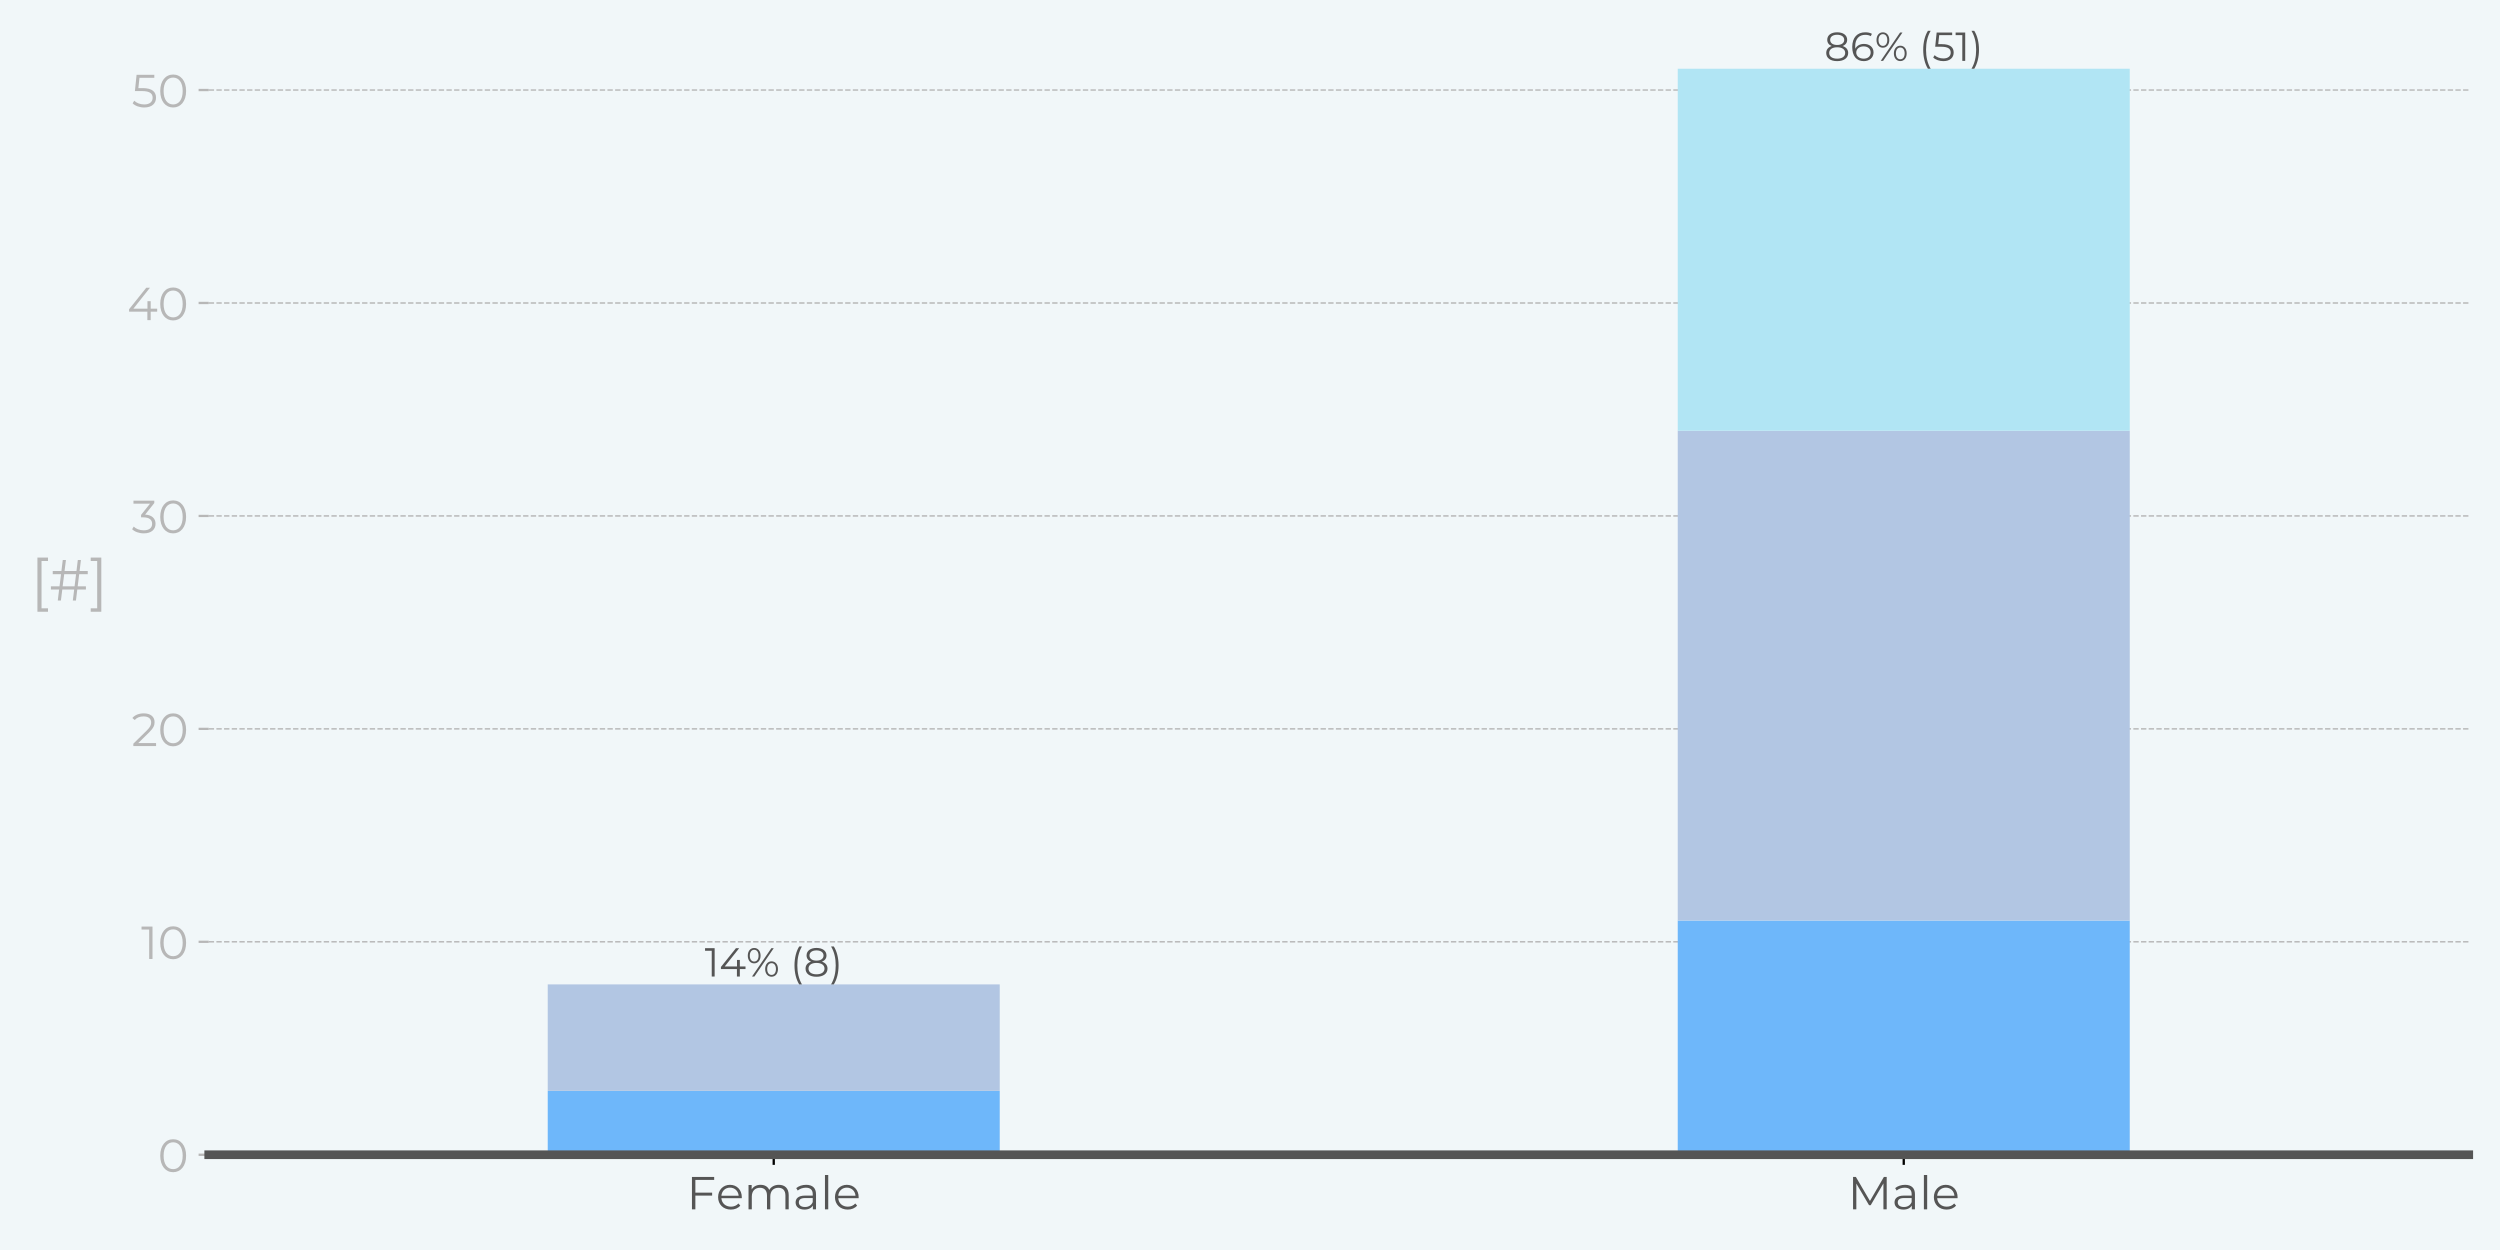
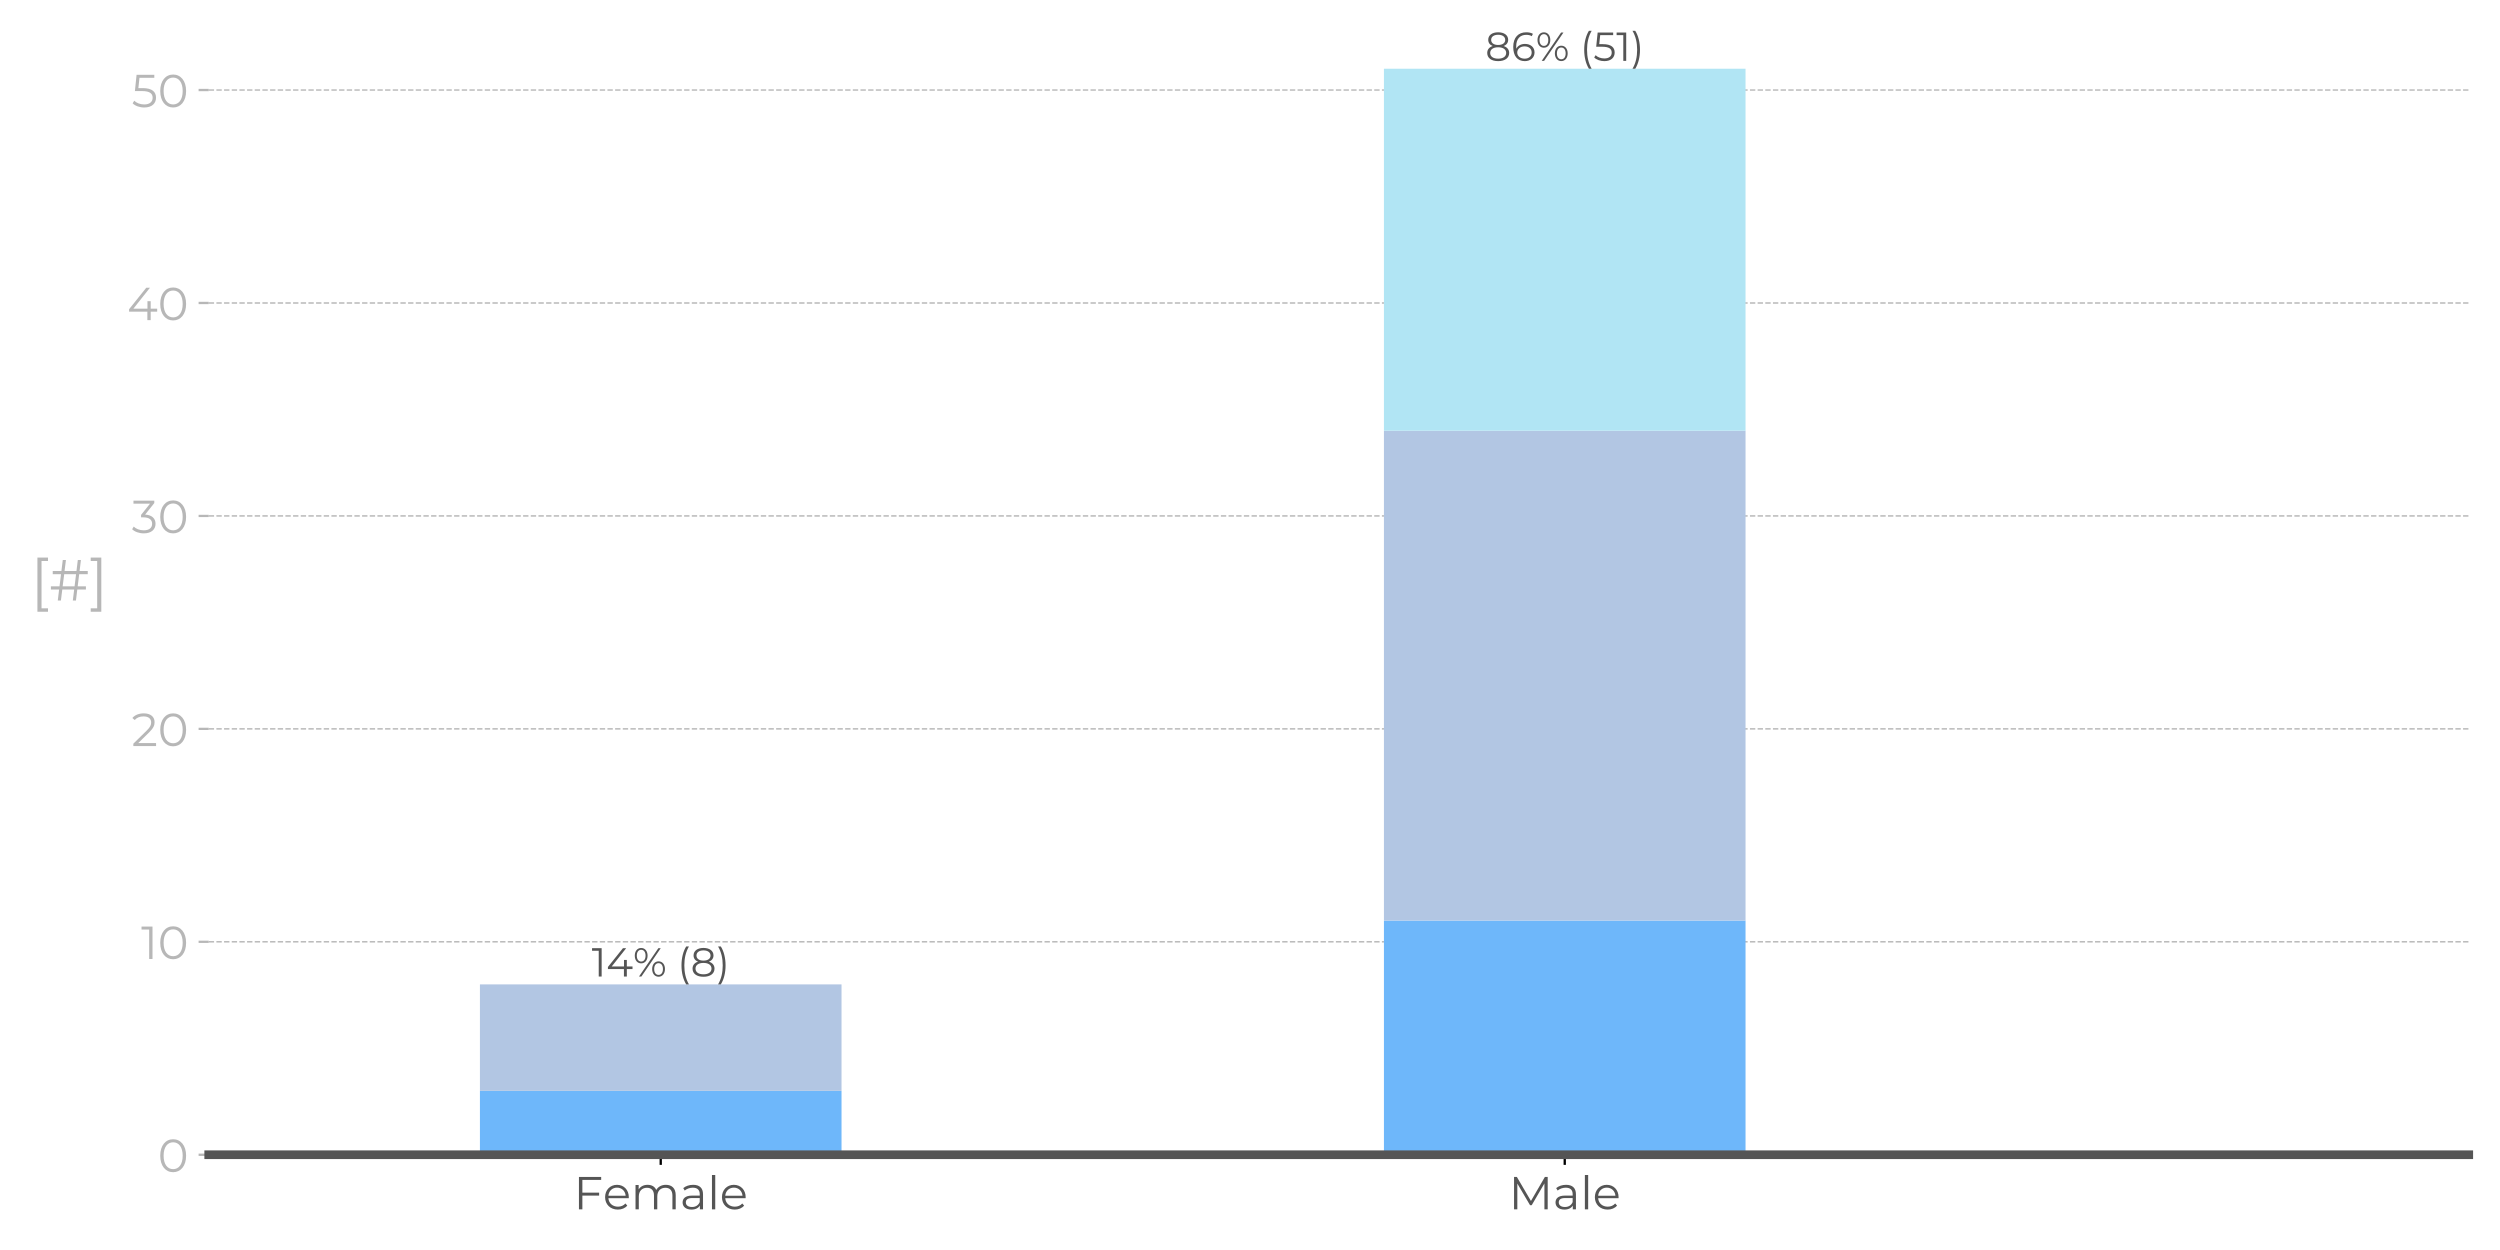
<svg xmlns="http://www.w3.org/2000/svg" xmlns:xlink="http://www.w3.org/1999/xlink" width="864pt" height="432pt" viewBox="0 0 864 432" version="1.1">
  <defs>
    <style type="text/css">*{stroke-linejoin: round; stroke-linecap: butt}</style>
  </defs>
  <g id="figure_1">
    <g id="patch_1">
-       <path d="M 0 432  L 864 432  L 864 0  L 0 0  z " style="fill: #f1f7f9" />
+       <path d="M 0 432  L 864 432  L 864 0  L 0 0  L 0 432  z " style="fill: none" />
    </g>
    <g id="axes_1">
      <g id="patch_2">
-         <path d="M 72.135 399.08  L 853.2 399.08  L 853.2 23.76  L 72.135 23.76  z " style="fill: #f1f7f9" />
+         <path d="M 72.135 399.08  L 853.2 399.08  L 853.2 23.76  L 72.135 23.76  L 72.135 399.08  z " style="fill: none" />
      </g>
      <g id="matplotlib.axis_1">
        <g id="xtick_1">
          <g id="line2d_1">
            <defs>
-               <path id="md6911a9e7e" d="M 0 0  L 0 3.5  " style="stroke: #000000; stroke-width: 0.8" />
+               <path id="m3e005962bb" d="M 0 0  L 0 3.5  " style="stroke: #000000; stroke-width: 0.8" />
            </defs>
            <g>
-               <use xlink:href="#md6911a9e7e" x="267.401" y="399.08" style="stroke: #000000; stroke-width: 0.8" />
+               <use xlink:href="#m3e005962bb" x="228.348" y="399.08" style="stroke: #000000; stroke-width: 0.8" />
            </g>
          </g>
          <g id="text_1">
-             <g style="fill: #555555" transform="translate(237.3125 417.9525)scale(0.16 -0.16)">
+             <g style="fill: #555555" transform="translate(198.2593 417.9525)scale(0.16 -0.16)">
              <defs>
                <path id="Montserrat-Regular-46" d="M 3802 4070  L 3802 4480  L 730 4480  L 730 0  L 1203 0  L 1203 1901  L 3520 1901  L 3520 2310  L 1203 2310  L 1203 4070  L 3802 4070  z " transform="scale(0.015625)" />
                <path id="Montserrat-Regular-65" d="M 3571 1683  C 3571 2694 2886 3392 1939 3392  C 992 3392 294 2682 294 1683  C 294 685 1011 -32 2061 -32  C 2592 -32 3059 160 3360 518  L 3104 813  C 2848 518 2483 371 2074 371  C 1338 371 800 838 749 1542  L 3565 1542  C 3565 1594 3571 1645 3571 1683  z M 1939 3002  C 2598 3002 3078 2541 3136 1882  L 749 1882  C 806 2541 1286 3002 1939 3002  z " transform="scale(0.015625)" />
                <path id="Montserrat-Regular-6d" d="M 4832 3392  C 4224 3392 3744 3117 3501 2682  C 3296 3155 2861 3392 2304 3392  C 1741 3392 1306 3155 1069 2752  L 1069 3366  L 634 3366  L 634 0  L 1088 0  L 1088 1766  C 1088 2534 1530 2982 2214 2982  C 2829 2982 3187 2618 3187 1907  L 3187 0  L 3642 0  L 3642 1766  C 3642 2534 4077 2982 4768 2982  C 5376 2982 5734 2618 5734 1907  L 5734 0  L 6189 0  L 6189 1952  C 6189 2918 5651 3392 4832 3392  z " transform="scale(0.015625)" />
                <path id="Montserrat-Regular-61" d="M 1811 3392  C 1280 3392 781 3226 442 2938  L 646 2598  C 922 2842 1331 2995 1766 2995  C 2394 2995 2720 2682 2720 2106  L 2720 1901  L 1651 1901  C 685 1901 352 1466 352 947  C 352 365 819 -32 1581 -32  C 2138 -32 2534 179 2739 525  L 2739 0  L 3174 0  L 3174 2086  C 3174 2957 2682 3392 1811 3392  z M 1651 326  C 1114 326 800 570 800 960  C 800 1306 1011 1562 1664 1562  L 2720 1562  L 2720 1011  C 2541 570 2163 326 1651 326  z " transform="scale(0.015625)" />
                <path id="Montserrat-Regular-6c" d="M 634 0  L 1088 0  L 1088 4749  L 634 4749  L 634 0  z " transform="scale(0.015625)" />
              </defs>
              <use xlink:href="#Montserrat-Regular-46" />
              <use xlink:href="#Montserrat-Regular-65" x="63.3" />
              <use xlink:href="#Montserrat-Regular-6d" x="123.7" />
              <use xlink:href="#Montserrat-Regular-61" x="229.8" />
              <use xlink:href="#Montserrat-Regular-6c" x="288.8" />
              <use xlink:href="#Montserrat-Regular-65" x="315.7" />
            </g>
          </g>
        </g>
        <g id="xtick_2">
          <g id="line2d_2">
            <g>
-               <use xlink:href="#md6911a9e7e" x="657.934" y="399.08" style="stroke: #000000; stroke-width: 0.8" />
+               <use xlink:href="#m3e005962bb" x="540.774" y="399.08" style="stroke: #000000; stroke-width: 0.8" />
            </g>
          </g>
          <g id="text_2">
-             <g style="fill: #555555" transform="translate(638.5888 417.9525)scale(0.16 -0.16)">
+             <g style="fill: #555555" transform="translate(521.429 417.9525)scale(0.16 -0.16)">
              <defs>
                <path id="Montserrat-Regular-4d" d="M 4992 4480  L 3066 1158  L 1120 4480  L 730 4480  L 730 0  L 1184 0  L 1184 3565  L 2944 570  L 3168 570  L 4928 3584  L 4928 0  L 5382 0  L 5382 4480  L 4992 4480  z " transform="scale(0.015625)" />
              </defs>
              <use xlink:href="#Montserrat-Regular-4d" />
              <use xlink:href="#Montserrat-Regular-61" x="95.5" />
              <use xlink:href="#Montserrat-Regular-6c" x="154.5" />
              <use xlink:href="#Montserrat-Regular-65" x="181.4" />
            </g>
          </g>
        </g>
      </g>
      <g id="matplotlib.axis_2">
        <g id="ytick_1">
          <g id="line2d_3">
-             <path d="M 72.135 399.08  L 853.2 399.08  " clip-path="url(#pdb03a0ceb5)" style="fill: none; stroke-dasharray: 1.85,0.8; stroke-dashoffset: 0; stroke: #b7b7b7; stroke-width: 0.5" />
+             <path d="M 72.135 399.08  L 853.2 399.08  " clip-path="url(#p7c2867afed)" style="fill: none; stroke-dasharray: 1.85,0.8; stroke-dashoffset: 0; stroke: #b7b7b7; stroke-width: 0.5" />
          </g>
          <g id="line2d_4">
            <defs>
-               <path id="m10ceabc8c5" d="M 0 0  L -3.5 0  " style="stroke: #b7b7b7; stroke-width: 0.8" />
+               <path id="m8c7910ed51" d="M 0 0  L -3.5 0  " style="stroke: #b7b7b7; stroke-width: 0.8" />
            </defs>
            <g>
-               <use xlink:href="#m10ceabc8c5" x="72.135" y="399.08" style="fill: #b7b7b7; stroke: #b7b7b7; stroke-width: 0.8" />
+               <use xlink:href="#m8c7910ed51" x="72.135" y="399.08" style="fill: #b7b7b7; stroke: #b7b7b7; stroke-width: 0.8" />
            </g>
          </g>
          <g id="text_3">
            <g style="fill: #b7b7b7" transform="translate(54.5425 405.0163)scale(0.16 -0.16)">
              <defs>
                <path id="Montserrat-Regular-30" d="M 2118 -38  C 3155 -38 3910 813 3910 2240  C 3910 3667 3155 4518 2118 4518  C 1082 4518 333 3667 333 2240  C 333 813 1082 -38 2118 -38  z M 2118 384  C 1338 384 800 1043 800 2240  C 800 3437 1338 4096 2118 4096  C 2899 4096 3437 3437 3437 2240  C 3437 1043 2899 384 2118 384  z " transform="scale(0.015625)" />
              </defs>
              <use xlink:href="#Montserrat-Regular-30" />
            </g>
          </g>
        </g>
        <g id="ytick_2">
          <g id="line2d_5">
-             <path d="M 72.135 325.488  L 853.2 325.488  " clip-path="url(#pdb03a0ceb5)" style="fill: none; stroke-dasharray: 1.85,0.8; stroke-dashoffset: 0; stroke: #b7b7b7; stroke-width: 0.5" />
+             <path d="M 72.135 325.488  L 853.2 325.488  " clip-path="url(#p7c2867afed)" style="fill: none; stroke-dasharray: 1.85,0.8; stroke-dashoffset: 0; stroke: #b7b7b7; stroke-width: 0.5" />
          </g>
          <g id="line2d_6">
            <g>
-               <use xlink:href="#m10ceabc8c5" x="72.135" y="325.488" style="fill: #b7b7b7; stroke: #b7b7b7; stroke-width: 0.8" />
+               <use xlink:href="#m8c7910ed51" x="72.135" y="325.488" style="fill: #b7b7b7; stroke: #b7b7b7; stroke-width: 0.8" />
            </g>
          </g>
          <g id="text_4">
            <g style="fill: #b7b7b7" transform="translate(48.7675 331.4241)scale(0.16 -0.16)">
              <defs>
                <path id="Montserrat-Regular-31" d="M 58 4480  L 58 4070  L 1114 4070  L 1114 0  L 1574 0  L 1574 4480  L 58 4480  z " transform="scale(0.015625)" />
              </defs>
              <use xlink:href="#Montserrat-Regular-31" />
              <use xlink:href="#Montserrat-Regular-30" x="36.1" />
            </g>
          </g>
        </g>
        <g id="ytick_3">
          <g id="line2d_7">
-             <path d="M 72.135 251.896  L 853.2 251.896  " clip-path="url(#pdb03a0ceb5)" style="fill: none; stroke-dasharray: 1.85,0.8; stroke-dashoffset: 0; stroke: #b7b7b7; stroke-width: 0.5" />
+             <path d="M 72.135 251.896  L 853.2 251.896  " clip-path="url(#p7c2867afed)" style="fill: none; stroke-dasharray: 1.85,0.8; stroke-dashoffset: 0; stroke: #b7b7b7; stroke-width: 0.5" />
          </g>
          <g id="line2d_8">
            <g>
-               <use xlink:href="#m10ceabc8c5" x="72.135" y="251.896" style="fill: #b7b7b7; stroke: #b7b7b7; stroke-width: 0.8" />
+               <use xlink:href="#m8c7910ed51" x="72.135" y="251.896" style="fill: #b7b7b7; stroke: #b7b7b7; stroke-width: 0.8" />
            </g>
          </g>
          <g id="text_5">
            <g style="fill: #b7b7b7" transform="translate(45.455 257.8319)scale(0.16 -0.16)">
              <defs>
                <path id="Montserrat-Regular-32" d="M 928 410  L 2451 1907  C 3053 2496 3187 2880 3187 3309  C 3187 4058 2611 4518 1702 4518  C 1018 4518 461 4288 115 3878  L 442 3597  C 736 3936 1139 4096 1664 4096  C 2349 4096 2714 3776 2714 3258  C 2714 2950 2618 2650 2112 2150  L 250 326  L 250 0  L 3392 0  L 3392 410  L 928 410  z " transform="scale(0.015625)" />
              </defs>
              <use xlink:href="#Montserrat-Regular-32" />
              <use xlink:href="#Montserrat-Regular-30" x="56.8" />
            </g>
          </g>
        </g>
        <g id="ytick_4">
          <g id="line2d_9">
-             <path d="M 72.135 178.304  L 853.2 178.304  " clip-path="url(#pdb03a0ceb5)" style="fill: none; stroke-dasharray: 1.85,0.8; stroke-dashoffset: 0; stroke: #b7b7b7; stroke-width: 0.5" />
+             <path d="M 72.135 178.304  L 853.2 178.304  " clip-path="url(#p7c2867afed)" style="fill: none; stroke-dasharray: 1.85,0.8; stroke-dashoffset: 0; stroke: #b7b7b7; stroke-width: 0.5" />
          </g>
          <g id="line2d_10">
            <g>
-               <use xlink:href="#m10ceabc8c5" x="72.135" y="178.304" style="fill: #b7b7b7; stroke: #b7b7b7; stroke-width: 0.8" />
+               <use xlink:href="#m8c7910ed51" x="72.135" y="178.304" style="fill: #b7b7b7; stroke: #b7b7b7; stroke-width: 0.8" />
            </g>
          </g>
          <g id="text_6">
            <g style="fill: #b7b7b7" transform="translate(45.5175 184.2398)scale(0.16 -0.16)">
              <defs>
                <path id="Montserrat-Regular-33" d="M 1856 2560  L 3123 4154  L 3123 4480  L 243 4480  L 243 4070  L 2534 4070  L 1293 2515  L 1293 2176  L 1613 2176  C 2445 2176 2822 1824 2822 1286  C 2822 730 2413 384 1670 384  C 1088 384 570 602 282 902  L 58 538  C 403 186 1024 -38 1670 -38  C 2752 -38 3296 538 3296 1286  C 3296 2003 2816 2509 1856 2560  z " transform="scale(0.015625)" />
              </defs>
              <use xlink:href="#Montserrat-Regular-33" />
              <use xlink:href="#Montserrat-Regular-30" x="56.4" />
            </g>
          </g>
        </g>
        <g id="ytick_5">
          <g id="line2d_11">
-             <path d="M 72.135 104.711  L 853.2 104.711  " clip-path="url(#pdb03a0ceb5)" style="fill: none; stroke-dasharray: 1.85,0.8; stroke-dashoffset: 0; stroke: #b7b7b7; stroke-width: 0.5" />
+             <path d="M 72.135 104.711  L 853.2 104.711  " clip-path="url(#p7c2867afed)" style="fill: none; stroke-dasharray: 1.85,0.8; stroke-dashoffset: 0; stroke: #b7b7b7; stroke-width: 0.5" />
          </g>
          <g id="line2d_12">
            <g>
-               <use xlink:href="#m10ceabc8c5" x="72.135" y="104.711" style="fill: #b7b7b7; stroke: #b7b7b7; stroke-width: 0.8" />
+               <use xlink:href="#m8c7910ed51" x="72.135" y="104.711" style="fill: #b7b7b7; stroke: #b7b7b7; stroke-width: 0.8" />
            </g>
          </g>
          <g id="text_7">
            <g style="fill: #b7b7b7" transform="translate(43.9675 110.6476)scale(0.16 -0.16)">
              <defs>
                <path id="Montserrat-Regular-34" d="M 4141 1587  L 3245 1587  L 3245 2624  L 2797 2624  L 2797 1587  L 851 1587  L 3142 4480  L 2630 4480  L 256 1510  L 256 1178  L 2784 1178  L 2784 0  L 3245 0  L 3245 1178  L 4141 1178  L 4141 1587  z " transform="scale(0.015625)" />
              </defs>
              <use xlink:href="#Montserrat-Regular-34" />
              <use xlink:href="#Montserrat-Regular-30" x="66.1" />
            </g>
          </g>
        </g>
        <g id="ytick_6">
          <g id="line2d_13">
-             <path d="M 72.135 31.119  L 853.2 31.119  " clip-path="url(#pdb03a0ceb5)" style="fill: none; stroke-dasharray: 1.85,0.8; stroke-dashoffset: 0; stroke: #b7b7b7; stroke-width: 0.5" />
+             <path d="M 72.135 31.119  L 853.2 31.119  " clip-path="url(#p7c2867afed)" style="fill: none; stroke-dasharray: 1.85,0.8; stroke-dashoffset: 0; stroke: #b7b7b7; stroke-width: 0.5" />
          </g>
          <g id="line2d_14">
            <g>
-               <use xlink:href="#m10ceabc8c5" x="72.135" y="31.119" style="fill: #b7b7b7; stroke: #b7b7b7; stroke-width: 0.8" />
+               <use xlink:href="#m8c7910ed51" x="72.135" y="31.119" style="fill: #b7b7b7; stroke: #b7b7b7; stroke-width: 0.8" />
            </g>
          </g>
          <g id="text_8">
            <g style="fill: #b7b7b7" transform="translate(45.4875 37.05547)scale(0.16 -0.16)">
              <defs>
                <path id="Montserrat-Regular-35" d="M 1510 2643  L 934 2643  L 1088 4070  L 3136 4070  L 3136 4480  L 685 4480  L 454 2234  L 1408 2234  C 2547 2234 2906 1875 2906 1299  C 2906 755 2502 384 1741 384  C 1165 384 653 602 365 902  L 141 538  C 486 186 1101 -38 1747 -38  C 2842 -38 3373 557 3373 1318  C 3373 2112 2861 2643 1510 2643  z " transform="scale(0.015625)" />
              </defs>
              <use xlink:href="#Montserrat-Regular-35" />
              <use xlink:href="#Montserrat-Regular-30" x="56.6" />
            </g>
          </g>
        </g>
        <g id="text_9">
          <g style="fill: #b7b7b7" transform="translate(10.64875 207.5387)scale(0.2 -0.2)">
            <defs>
              <path id="Montserrat-Regular-5b" d="M 730 -1242  L 1901 -1242  L 1901 -864  L 1184 -864  L 1184 4371  L 1901 4371  L 1901 4749  L 730 4749  L 730 -1242  z " transform="scale(0.015625)" />
              <path id="Montserrat-Regular-23" d="M 4262 2912  L 4262 3264  L 3360 3264  L 3507 4480  L 3162 4480  L 3014 3264  L 1696 3264  L 1850 4480  L 1498 4480  L 1350 3264  L 390 3264  L 390 2912  L 1306 2912  L 1139 1568  L 186 1568  L 186 1216  L 1094 1216  L 947 0  L 1293 0  L 1446 1216  L 2758 1216  L 2611 0  L 2957 0  L 3104 1216  L 4058 1216  L 4058 1568  L 3149 1568  L 3315 2912  L 4262 2912  z M 2803 1568  L 1485 1568  L 1658 2912  L 2970 2912  L 2803 1568  z " transform="scale(0.015625)" />
              <path id="Montserrat-Regular-5d" d="M 1306 -1242  L 1306 4749  L 134 4749  L 134 4371  L 851 4371  L 851 -864  L 134 -864  L 134 -1242  L 1306 -1242  z " transform="scale(0.015625)" />
            </defs>
            <use xlink:href="#Montserrat-Regular-5b" />
            <use xlink:href="#Montserrat-Regular-23" x="31.8" />
            <use xlink:href="#Montserrat-Regular-5d" x="101.4" />
          </g>
        </g>
      </g>
      <g id="patch_3">
-         <path d="M 189.295 399.08  L 345.508 399.08  L 345.508 377.002  L 189.295 377.002  z " clip-path="url(#pdb03a0ceb5)" style="fill: #6eb7fa" />
+         <path d="M 165.863 399.08  L 290.833 399.08  L 290.833 377.002  L 165.863 377.002  z " clip-path="url(#p7c2867afed)" style="fill: #6eb7fa" />
      </g>
      <g id="patch_4">
-         <path d="M 579.827 399.08  L 736.04 399.08  L 736.04 318.129  L 579.827 318.129  z " clip-path="url(#pdb03a0ceb5)" style="fill: #6eb7fa" />
+         <path d="M 478.289 399.08  L 603.259 399.08  L 603.259 318.129  L 478.289 318.129  z " clip-path="url(#p7c2867afed)" style="fill: #6eb7fa" />
      </g>
      <g id="patch_5">
-         <path d="M 189.295 377.002  L 345.508 377.002  L 345.508 340.206  L 189.295 340.206  z " clip-path="url(#pdb03a0ceb5)" style="fill: #b2c6e3" />
+         <path d="M 165.863 377.002  L 290.833 377.002  L 290.833 340.206  L 165.863 340.206  z " clip-path="url(#p7c2867afed)" style="fill: #b2c6e3" />
      </g>
      <g id="patch_6">
-         <path d="M 579.827 318.129  L 736.04 318.129  L 736.04 148.867  L 579.827 148.867  z " clip-path="url(#pdb03a0ceb5)" style="fill: #b2c6e3" />
+         <path d="M 478.289 318.129  L 603.259 318.129  L 603.259 148.867  L 478.289 148.867  z " clip-path="url(#p7c2867afed)" style="fill: #b2c6e3" />
      </g>
      <g id="patch_7">
-         <path d="M 189.295 340.206  L 345.508 340.206  L 345.508 340.206  L 189.295 340.206  z " clip-path="url(#pdb03a0ceb5)" style="fill: #b1e5f4" />
+         <path d="M 165.863 340.206  L 290.833 340.206  L 290.833 340.206  L 165.863 340.206  z " clip-path="url(#p7c2867afed)" style="fill: #b1e5f4" />
      </g>
      <g id="patch_8">
-         <path d="M 579.827 148.867  L 736.04 148.867  L 736.04 23.76  L 579.827 23.76  z " clip-path="url(#pdb03a0ceb5)" style="fill: #b1e5f4" />
+         <path d="M 478.289 148.867  L 603.259 148.867  L 603.259 23.76  L 478.289 23.76  z " clip-path="url(#p7c2867afed)" style="fill: #b1e5f4" />
      </g>
      <g id="text_10">
-         <g style="fill: #555555" transform="translate(243.5378 337.4894)scale(0.14 -0.14)">
+         <g style="fill: #555555" transform="translate(204.4846 337.4894)scale(0.14 -0.14)">
          <defs>
            <path id="Montserrat-Regular-25" d="M 1280 2080  C 1875 2080 2291 2560 2291 3296  C 2291 4032 1875 4512 1280 4512  C 678 4512 269 4026 269 3296  C 269 2566 678 2080 1280 2080  z M 934 0  L 1312 0  L 4371 4480  L 3994 4480  L 934 0  z M 1280 2368  C 858 2368 589 2720 589 3296  C 589 3872 858 4224 1280 4224  C 1696 4224 1971 3878 1971 3296  C 1971 2714 1696 2368 1280 2368  z M 4026 -32  C 4627 -32 5037 454 5037 1184  C 5037 1914 4627 2400 4026 2400  C 3430 2400 3014 1914 3014 1184  C 3014 454 3430 -32 4026 -32  z M 4026 256  C 3610 256 3334 602 3334 1184  C 3334 1766 3610 2112 4026 2112  C 4448 2112 4717 1760 4717 1184  C 4717 608 4448 256 4026 256  z " transform="scale(0.015625)" />
            <path id="Montserrat-Regular-20" transform="scale(0.015625)" />
            <path id="Montserrat-Regular-28" d="M 1408 -1242  L 1843 -1242  C 1338 -365 1114 614 1114 1754  C 1114 2893 1338 3872 1843 4749  L 1408 4749  C 934 3987 666 2931 666 1754  C 666 576 934 -467 1408 -1242  z " transform="scale(0.015625)" />
            <path id="Montserrat-Regular-38" d="M 2899 2349  C 3360 2528 3616 2867 3616 3334  C 3616 4064 2982 4518 2035 4518  C 1088 4518 467 4064 467 3334  C 467 2867 717 2528 1171 2349  C 614 2163 307 1786 307 1248  C 307 454 960 -38 2035 -38  C 3104 -38 3776 454 3776 1248  C 3776 1779 3462 2163 2899 2349  z M 928 3322  C 928 3821 1357 4128 2035 4128  C 2707 4128 3149 3821 3149 3315  C 3149 2829 2733 2515 2035 2515  C 1338 2515 928 2829 928 3322  z M 2035 352  C 1242 352 774 698 774 1254  C 774 1805 1242 2150 2035 2150  C 2829 2150 3302 1805 3302 1254  C 3302 698 2829 352 2035 352  z " transform="scale(0.015625)" />
            <path id="Montserrat-Regular-29" d="M 691 -1242  C 1171 -467 1440 576 1440 1754  C 1440 2931 1171 3987 691 4749  L 256 4749  C 768 3872 992 2893 992 1754  C 992 614 768 -365 256 -1242  L 691 -1242  z " transform="scale(0.015625)" />
          </defs>
          <use xlink:href="#Montserrat-Regular-31" />
          <use xlink:href="#Montserrat-Regular-34" x="36.1" />
          <use xlink:href="#Montserrat-Regular-25" x="102.2" />
          <use xlink:href="#Montserrat-Regular-20" x="185.1" />
          <use xlink:href="#Montserrat-Regular-28" x="211.3" />
          <use xlink:href="#Montserrat-Regular-38" x="244.2" />
          <use xlink:href="#Montserrat-Regular-29" x="308" />
        </g>
      </g>
      <g id="text_11">
-         <g style="fill: #555555" transform="translate(630.4719 21.04312)scale(0.14 -0.14)">
+         <g style="fill: #555555" transform="translate(513.3121 21.04312)scale(0.14 -0.14)">
          <defs>
            <path id="Montserrat-Regular-36" d="M 2189 2682  C 1568 2682 1043 2406 819 1914  C 806 2048 800 2176 800 2278  C 800 3494 1421 4115 2387 4115  C 2720 4115 3027 4058 3258 3904  L 3443 4275  C 3162 4448 2784 4518 2381 4518  C 1165 4518 333 3725 333 2202  C 333 787 979 -38 2170 -38  C 3040 -38 3699 499 3699 1338  C 3699 2157 3078 2682 2189 2682  z M 2150 352  C 1376 352 966 819 966 1312  C 966 1869 1434 2291 2118 2291  C 2810 2291 3245 1914 3245 1325  C 3245 730 2797 352 2150 352  z " transform="scale(0.015625)" />
          </defs>
          <use xlink:href="#Montserrat-Regular-38" />
          <use xlink:href="#Montserrat-Regular-36" x="63.8" />
          <use xlink:href="#Montserrat-Regular-25" x="124.7" />
          <use xlink:href="#Montserrat-Regular-20" x="207.6" />
          <use xlink:href="#Montserrat-Regular-28" x="233.8" />
          <use xlink:href="#Montserrat-Regular-35" x="266.7" />
          <use xlink:href="#Montserrat-Regular-31" x="323.3" />
          <use xlink:href="#Montserrat-Regular-29" x="359.4" />
        </g>
      </g>
      <g id="line2d_15">
        <path d="M 72.135 399.08  L 853.2 399.08  " style="fill: none; stroke: #555555; stroke-width: 3; stroke-linecap: square" />
      </g>
    </g>
  </g>
  <defs>
-     <clipPath id="pdb03a0ceb5">
+     <clipPath id="p7c2867afed">
      <rect x="72.135" y="23.76" width="781.065" height="375.32" />
    </clipPath>
  </defs>
</svg>
